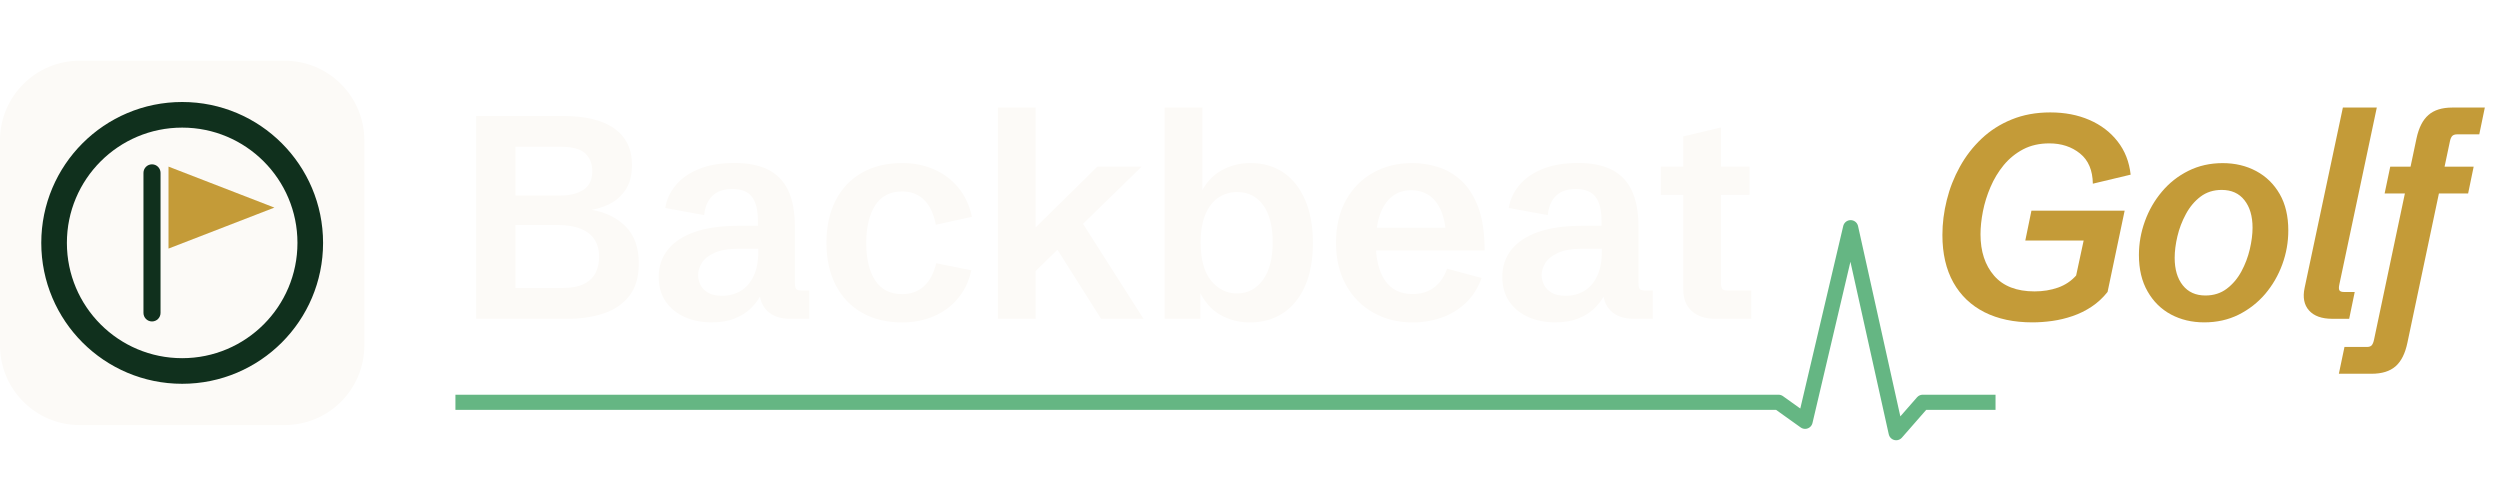
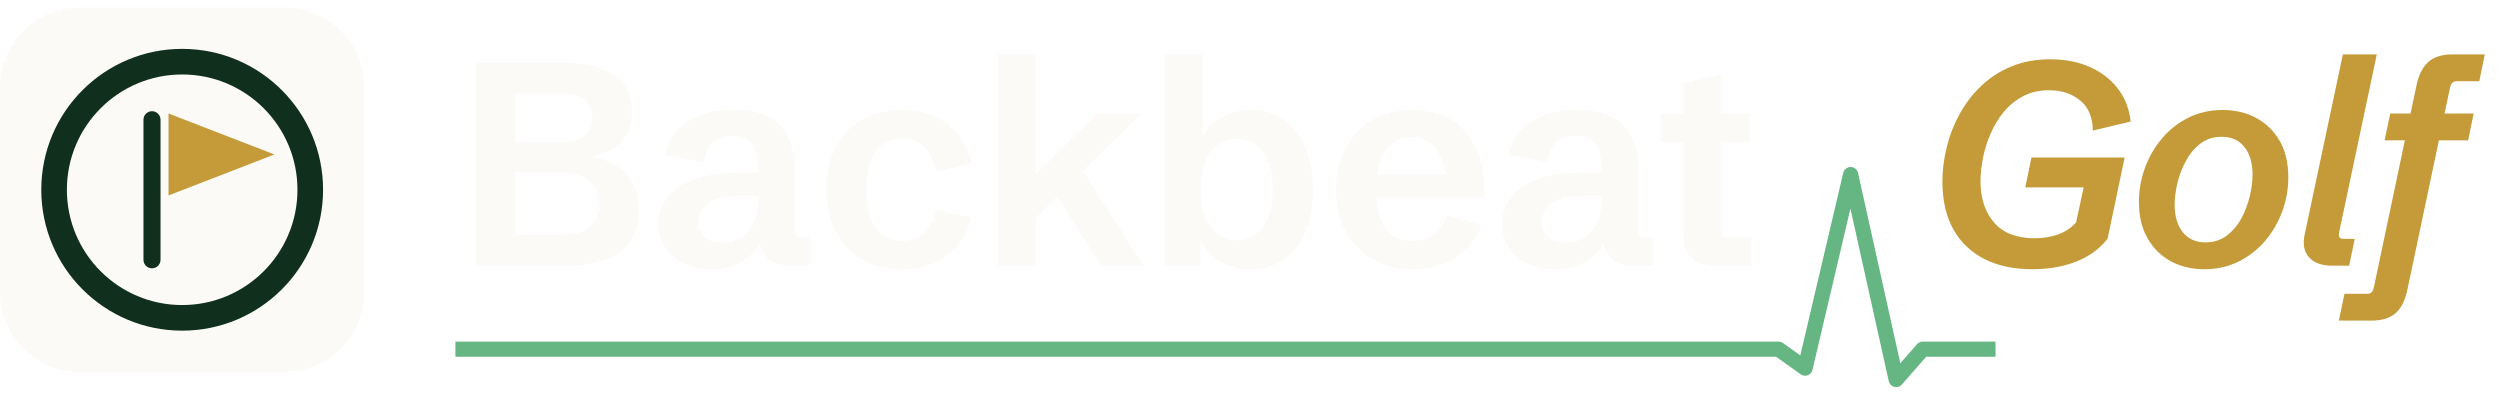
- <svg xmlns="http://www.w3.org/2000/svg" viewBox="0 0 329.36 64" width="329.36" height="64" role="img" aria-label="Backbeat Golf">
-   <g transform="translate(0 8) scale(0.75)">
-     <rect width="64" height="64" rx="14" fill="#FCFAF7" />
-     <circle cx="32" cy="32" r="22.5" fill="none" stroke="#10301D" stroke-width="4.5" />
-     <rect x="25.2" y="18.2" width="3" height="27.6" rx="1.5" fill="#10301D" />
+ <svg xmlns="http://www.w3.org/2000/svg" viewBox="0 0 329.36 52" width="329.36" height="52" role="img" aria-label="Backbeat Golf">
+   <g transform="translate(0 -7)">
+     <g transform="translate(0 8) scale(0.75)">
+       <rect width="64" height="64" rx="14" fill="#FCFAF7" />
+       <circle cx="32" cy="32" r="22.5" fill="none" stroke="#10301D" stroke-width="4.5" />
+       <rect x="25.2" y="18.2" width="3" height="27.6" rx="1.5" fill="#10301D" />
+     </g>
+     <g transform="translate(0 8) scale(0.75)">
+       <path class="c3d-flag" fill="#C49B38" d="M29.6 18.6 L48.2 25.8 L29.6 33 Z" />
+     </g>
+     <path fill="#FCFAF7" d="M62.73 42V15.28H74.18Q78.61 15.28 80.93 16.93Q83.26 18.58 83.26 21.73Q83.26 23.75 82.42 24.99Q81.59 26.23 80.31 26.87Q79.04 27.5 77.72 27.68L77.78 27.61Q80.68 28.08 82.42 29.83Q84.16 31.58 84.16 34.69Q84.16 37.43 82.87 39.03Q81.58 40.63 79.45 41.32Q77.33 42 74.82 42ZM67.91 37.94H74.03Q75.96 37.94 77.03 37.36Q78.09 36.78 78.51 35.85Q78.93 34.91 78.93 33.84Q78.93 32.51 78.33 31.57Q77.74 30.64 76.51 30.14Q75.28 29.64 73.35 29.64H67.91ZM67.91 25.76H73.82Q75.71 25.76 76.87 25Q78.03 24.25 78.03 22.53Q78.03 21.11 77.11 20.22Q76.18 19.34 73.93 19.34H67.91Z" />
+     <path fill="#FCFAF7" d="M93.75 42.47Q91.81 42.47 90.23 41.78Q88.65 41.08 87.71 39.74Q86.78 38.4 86.78 36.47Q86.78 34.4 87.99 32.89Q89.19 31.38 91.52 30.56Q93.86 29.75 97.25 29.75H100.19L99.85 30.22V29.07Q99.85 26.99 99.08 25.95Q98.3 24.9 96.49 24.9Q94.76 24.9 93.85 25.81Q92.93 26.71 92.77 28.34L87.64 27.4Q87.91 25.75 89.02 24.41Q90.13 23.06 92.07 22.27Q94.01 21.47 96.79 21.47Q99.38 21.47 101.15 22.33Q102.92 23.19 103.82 25.05Q104.72 26.91 104.72 29.91V37.26Q104.72 37.88 104.9 38.08Q105.08 38.28 105.65 38.28H106.61V42H104.12Q102.17 42 101.1 40.98Q100.04 39.96 100.04 38.12V37.07L100.89 37.35Q100.64 38.15 100.15 39.03Q99.66 39.91 98.83 40.7Q98.01 41.48 96.76 41.97Q95.52 42.47 93.75 42.47ZM95.14 38.97Q96.49 38.97 97.57 38.33Q98.64 37.7 99.27 36.4Q99.9 35.11 99.9 33.14V32.77H97.38Q95.28 32.77 94.1 33.32Q92.92 33.87 92.45 34.66Q91.97 35.46 91.97 36.23Q91.97 36.88 92.27 37.51Q92.57 38.14 93.27 38.55Q93.96 38.97 95.14 38.97Z" />
+     <path fill="#FCFAF7" d="M118.9 42.48Q115.81 42.48 113.56 41.2Q111.32 39.92 110.1 37.56Q108.88 35.2 108.88 31.97Q108.88 28.74 110.1 26.39Q111.31 24.04 113.55 22.76Q115.8 21.48 118.87 21.48Q121.11 21.48 123 22.29Q124.89 23.1 126.22 24.68Q127.54 26.25 128.05 28.56L123.29 29.61Q122.87 27.42 121.73 26.32Q120.59 25.22 118.86 25.22Q116.48 25.22 115.3 27.06Q114.12 28.9 114.12 32.02Q114.12 35.14 115.3 36.94Q116.47 38.75 118.86 38.75Q120.56 38.75 121.7 37.73Q122.84 36.72 123.34 34.68L127.97 35.61Q127.58 37.36 126.7 38.65Q125.83 39.94 124.6 40.79Q123.38 41.64 121.92 42.06Q120.47 42.48 118.9 42.48Z" />
+     <path fill="#FCFAF7" d="M131.47 42V14.17H136.44V29.96L144.56 21.96H150.4L142.68 29.49L150.65 42H145.06L139.31 32.9L136.44 35.7V42Z" />
+     <path fill="#FCFAF7" d="M164.66 42.48Q162.51 42.48 160.73 41.46Q158.95 40.44 157.89 38.12L158.14 38.05V42H153.44V14.17H158.41V26.02L158.06 25.73Q159.05 23.53 160.82 22.51Q162.59 21.48 164.74 21.48Q167.25 21.48 169.1 22.74Q170.94 24 171.95 26.36Q172.97 28.73 172.97 32.01Q172.97 35.29 171.95 37.64Q170.93 39.98 169.06 41.23Q167.2 42.48 164.66 42.48ZM162.96 38.66Q165.08 38.66 166.38 36.88Q167.67 35.11 167.67 31.91Q167.67 28.77 166.42 27.03Q165.16 25.3 162.99 25.3Q161.65 25.3 160.55 26.01Q159.46 26.73 158.82 28.2Q158.18 29.68 158.18 31.94Q158.18 35.3 159.56 36.98Q160.95 38.66 162.96 38.66Z" />
+     <path fill="#FCFAF7" d="M186.14 42.48Q183.22 42.48 180.93 41.19Q178.64 39.91 177.33 37.55Q176.01 35.19 176.01 31.97Q176.01 28.76 177.31 26.4Q178.6 24.05 180.87 22.77Q183.14 21.48 186.08 21.48Q187.72 21.48 189.4 21.99Q191.08 22.5 192.48 23.76Q193.88 25.03 194.74 27.28Q195.59 29.53 195.59 33H179.2V30H191.18L190.52 31.02Q190.39 28.88 189.76 27.56Q189.13 26.25 188.15 25.66Q187.16 25.06 185.95 25.06Q184.41 25.06 183.36 25.92Q182.32 26.77 181.78 28.33Q181.25 29.88 181.25 31.99Q181.25 35.14 182.46 36.94Q183.68 38.74 186.11 38.74Q187.74 38.74 188.89 37.9Q190.05 37.07 190.64 35.4L195.19 36.62Q194.48 38.61 193.1 39.91Q191.73 41.21 189.93 41.84Q188.12 42.48 186.14 42.48Z" />
+     <path fill="#FCFAF7" d="M204.89 42.47Q202.95 42.47 201.37 41.78Q199.78 41.08 198.85 39.74Q197.92 38.4 197.92 36.47Q197.92 34.4 199.12 32.89Q200.33 31.38 202.66 30.56Q204.99 29.75 208.38 29.75H211.32L210.99 30.22V29.07Q210.99 26.99 210.21 25.95Q209.43 24.9 207.63 24.9Q205.9 24.9 204.98 25.81Q204.07 26.71 203.91 28.34L198.77 27.4Q199.04 25.75 200.15 24.41Q201.26 23.06 203.21 22.27Q205.15 21.47 207.92 21.47Q210.52 21.47 212.28 22.33Q214.05 23.19 214.95 25.05Q215.86 26.91 215.86 29.91V37.26Q215.86 37.88 216.03 38.08Q216.21 38.28 216.79 38.28H217.74V42H215.25Q213.3 42 212.24 40.98Q211.17 39.96 211.17 38.12V37.07L212.03 37.35Q211.77 38.15 211.28 39.03Q210.8 39.91 209.97 40.7Q209.14 41.48 207.9 41.97Q206.65 42.47 204.89 42.47ZM206.27 38.97Q207.63 38.97 208.7 38.33Q209.78 37.7 210.4 36.4Q211.03 35.11 211.03 33.14V32.77H208.51Q206.42 32.77 205.24 33.32Q204.06 33.87 203.58 34.66Q203.1 35.46 203.1 36.23Q203.1 36.88 203.41 37.51Q203.71 38.14 204.4 38.55Q205.1 38.97 206.27 38.97Z" />
+     <path fill="#FCFAF7" d="M226 42Q224 42 222.88 40.98Q221.76 39.97 221.76 38.12V25.68H218.81V21.96H221.76V17.97L226.73 16.79V21.96H230.49V25.68H226.73V37.26Q226.73 37.87 226.91 38.08Q227.08 38.28 227.66 38.28H230.72V42Z" />
+     <path fill="#C49B38" d="M267.75 42.47Q264.1 42.47 261.44 41.13Q258.78 39.78 257.34 37.21Q255.9 34.63 255.9 30.96Q255.9 28.66 256.48 26.35Q257.05 24.04 258.2 21.97Q259.34 19.9 261.05 18.28Q262.76 16.66 265.03 15.74Q267.3 14.81 270.12 14.81Q272.98 14.81 275.26 15.8Q277.55 16.79 278.98 18.63Q280.42 20.46 280.7 23.01L275.72 24.2Q275.68 21.55 274.03 20.22Q272.38 18.89 269.98 18.89Q268.03 18.89 266.54 19.67Q265.06 20.45 263.98 21.75Q262.91 23.06 262.24 24.63Q261.56 26.21 261.24 27.83Q260.92 29.46 260.92 30.88Q260.92 34.25 262.71 36.32Q264.5 38.39 268.04 38.39Q269.7 38.39 271.13 37.89Q272.56 37.38 273.52 36.29L274.77 30.47L276.24 31.69H266.82L267.63 27.75H279.91L277.66 38.46Q276.73 39.63 275.55 40.41Q274.37 41.19 273.05 41.64Q271.74 42.09 270.39 42.28Q269.03 42.47 267.75 42.47Z" />
+     <path fill="#C49B38" d="M290.39 42.47Q287.96 42.47 286.01 41.43Q284.06 40.38 282.93 38.39Q281.79 36.41 281.79 33.6Q281.79 31.31 282.58 29.14Q283.36 26.98 284.82 25.25Q286.27 23.52 288.3 22.51Q290.34 21.49 292.83 21.49Q295.28 21.49 297.24 22.54Q299.2 23.59 300.34 25.57Q301.47 27.54 301.47 30.36Q301.47 32.67 300.68 34.83Q299.89 36.99 298.43 38.72Q296.96 40.44 294.92 41.46Q292.88 42.47 290.39 42.47ZM290.55 38.93Q292.18 38.93 293.36 38.04Q294.54 37.15 295.29 35.76Q296.04 34.37 296.4 32.83Q296.76 31.29 296.76 30Q296.76 27.72 295.69 26.37Q294.63 25.02 292.69 25.02Q291.08 25.02 289.9 25.91Q288.73 26.8 287.98 28.2Q287.22 29.6 286.86 31.13Q286.5 32.66 286.5 33.97Q286.5 36.25 287.57 37.59Q288.64 38.93 290.55 38.93Z" />
+     <path fill="#C49B38" d="M307.27 42Q305.18 42 304.2 40.9Q303.22 39.8 303.62 37.92L308.66 14.17H313.13L308.2 37.45Q308.07 38.04 308.21 38.26Q308.34 38.47 308.86 38.47H310.22L309.49 42Z" />
+     <path fill="#C49B38" d="M308.13 49.24 308.87 45.71H311.82Q312.25 45.71 312.45 45.5Q312.65 45.28 312.76 44.77L318.36 18.24Q318.81 16.13 319.93 15.15Q321.05 14.17 323.07 14.17H327.36L326.63 17.7H323.7Q323.29 17.7 323.07 17.91Q322.86 18.13 322.76 18.63L317.16 45.16Q316.72 47.28 315.6 48.26Q314.48 49.24 312.44 49.24ZM314.16 25.49 314.9 21.96H325.89L325.16 25.49Z" />
+     <path d="M60 53H234.31L237.81 55.5L243.81 30L249.81 57L253.31 53H262.9" fill="none" stroke="#65B683" stroke-width="2" stroke-linejoin="round" />
  </g>
-   <g transform="translate(0 8) scale(0.75)">
-     <path class="c3d-flag" fill="#C49B38" d="M29.6 18.6 L48.2 25.8 L29.6 33 Z" />
-   </g>
-   <path fill="#FCFAF7" d="M62.73 42V15.28H74.18Q78.61 15.28 80.93 16.93Q83.26 18.58 83.26 21.73Q83.26 23.75 82.42 24.99Q81.59 26.23 80.31 26.87Q79.04 27.5 77.72 27.68L77.78 27.61Q80.68 28.08 82.42 29.83Q84.16 31.58 84.16 34.69Q84.16 37.43 82.87 39.03Q81.58 40.63 79.45 41.32Q77.33 42 74.82 42ZM67.91 37.94H74.03Q75.96 37.94 77.03 37.36Q78.09 36.78 78.51 35.85Q78.93 34.91 78.93 33.84Q78.93 32.51 78.33 31.57Q77.74 30.64 76.51 30.14Q75.28 29.64 73.35 29.64H67.91ZM67.91 25.76H73.82Q75.71 25.76 76.87 25Q78.03 24.25 78.03 22.53Q78.03 21.11 77.11 20.22Q76.18 19.34 73.93 19.34H67.91Z" />
-   <path fill="#FCFAF7" d="M93.75 42.47Q91.81 42.47 90.23 41.78Q88.65 41.08 87.71 39.74Q86.78 38.4 86.78 36.47Q86.78 34.4 87.99 32.89Q89.19 31.38 91.52 30.56Q93.86 29.75 97.25 29.75H100.19L99.85 30.22V29.07Q99.85 26.99 99.08 25.95Q98.3 24.9 96.49 24.9Q94.76 24.9 93.85 25.81Q92.93 26.71 92.77 28.34L87.64 27.4Q87.91 25.75 89.02 24.41Q90.13 23.06 92.07 22.27Q94.01 21.47 96.79 21.47Q99.38 21.47 101.15 22.33Q102.92 23.19 103.82 25.05Q104.72 26.91 104.72 29.91V37.26Q104.72 37.88 104.9 38.08Q105.08 38.28 105.65 38.28H106.61V42H104.12Q102.17 42 101.1 40.98Q100.04 39.96 100.04 38.12V37.07L100.89 37.35Q100.64 38.15 100.15 39.03Q99.66 39.91 98.83 40.7Q98.01 41.48 96.76 41.97Q95.52 42.47 93.75 42.47ZM95.14 38.97Q96.49 38.97 97.57 38.33Q98.64 37.7 99.27 36.4Q99.9 35.11 99.9 33.14V32.77H97.38Q95.28 32.77 94.1 33.32Q92.92 33.87 92.45 34.66Q91.97 35.46 91.97 36.23Q91.97 36.88 92.27 37.51Q92.57 38.14 93.27 38.55Q93.96 38.97 95.14 38.97Z" />
-   <path fill="#FCFAF7" d="M118.9 42.48Q115.81 42.48 113.56 41.2Q111.32 39.92 110.1 37.56Q108.88 35.2 108.88 31.97Q108.88 28.74 110.1 26.39Q111.31 24.04 113.55 22.76Q115.8 21.48 118.87 21.48Q121.11 21.48 123 22.29Q124.89 23.1 126.22 24.68Q127.54 26.25 128.05 28.56L123.29 29.61Q122.87 27.42 121.73 26.32Q120.59 25.22 118.86 25.22Q116.48 25.22 115.3 27.06Q114.12 28.9 114.12 32.02Q114.12 35.14 115.3 36.94Q116.47 38.75 118.86 38.75Q120.56 38.75 121.7 37.73Q122.84 36.72 123.34 34.68L127.97 35.61Q127.58 37.36 126.7 38.65Q125.83 39.94 124.6 40.79Q123.38 41.64 121.92 42.06Q120.47 42.48 118.9 42.48Z" />
-   <path fill="#FCFAF7" d="M131.47 42V14.17H136.44V29.96L144.56 21.96H150.4L142.68 29.49L150.65 42H145.06L139.31 32.9L136.44 35.7V42Z" />
-   <path fill="#FCFAF7" d="M164.66 42.48Q162.51 42.48 160.73 41.46Q158.95 40.44 157.89 38.12L158.14 38.05V42H153.44V14.17H158.41V26.02L158.06 25.73Q159.05 23.53 160.82 22.51Q162.59 21.48 164.74 21.48Q167.25 21.48 169.1 22.74Q170.94 24 171.95 26.36Q172.97 28.73 172.97 32.01Q172.97 35.29 171.95 37.64Q170.93 39.98 169.06 41.23Q167.2 42.48 164.66 42.48ZM162.96 38.66Q165.08 38.66 166.38 36.88Q167.67 35.11 167.67 31.91Q167.67 28.77 166.42 27.03Q165.16 25.3 162.99 25.3Q161.65 25.3 160.55 26.01Q159.46 26.73 158.82 28.2Q158.18 29.68 158.18 31.94Q158.18 35.3 159.56 36.98Q160.95 38.66 162.96 38.66Z" />
-   <path fill="#FCFAF7" d="M186.14 42.48Q183.22 42.48 180.93 41.19Q178.64 39.91 177.33 37.55Q176.01 35.19 176.01 31.97Q176.01 28.76 177.31 26.4Q178.6 24.05 180.87 22.77Q183.14 21.48 186.08 21.48Q187.72 21.48 189.4 21.99Q191.08 22.5 192.48 23.76Q193.88 25.03 194.74 27.28Q195.59 29.53 195.59 33H179.2V30H191.18L190.52 31.02Q190.39 28.88 189.76 27.56Q189.13 26.25 188.15 25.66Q187.16 25.06 185.95 25.06Q184.41 25.06 183.36 25.92Q182.32 26.77 181.78 28.33Q181.25 29.88 181.25 31.99Q181.25 35.14 182.46 36.94Q183.68 38.74 186.11 38.74Q187.74 38.74 188.89 37.9Q190.05 37.07 190.64 35.4L195.19 36.62Q194.48 38.61 193.1 39.91Q191.73 41.21 189.93 41.84Q188.12 42.48 186.14 42.48Z" />
-   <path fill="#FCFAF7" d="M204.89 42.47Q202.95 42.47 201.37 41.78Q199.78 41.08 198.85 39.74Q197.92 38.4 197.92 36.47Q197.92 34.4 199.12 32.89Q200.33 31.38 202.66 30.56Q204.99 29.75 208.38 29.75H211.32L210.99 30.22V29.07Q210.99 26.99 210.21 25.95Q209.43 24.9 207.63 24.9Q205.9 24.9 204.98 25.81Q204.07 26.71 203.91 28.34L198.77 27.4Q199.04 25.75 200.15 24.41Q201.26 23.06 203.21 22.27Q205.15 21.47 207.92 21.47Q210.52 21.47 212.28 22.33Q214.05 23.19 214.95 25.05Q215.86 26.91 215.86 29.91V37.26Q215.86 37.88 216.03 38.08Q216.21 38.28 216.79 38.28H217.74V42H215.25Q213.3 42 212.24 40.98Q211.17 39.96 211.17 38.12V37.07L212.03 37.35Q211.77 38.15 211.28 39.03Q210.8 39.91 209.97 40.7Q209.14 41.48 207.9 41.97Q206.65 42.47 204.89 42.47ZM206.27 38.97Q207.63 38.97 208.7 38.33Q209.78 37.7 210.4 36.4Q211.03 35.11 211.03 33.14V32.77H208.51Q206.42 32.77 205.24 33.32Q204.06 33.87 203.58 34.66Q203.1 35.46 203.1 36.23Q203.1 36.88 203.41 37.51Q203.71 38.14 204.4 38.55Q205.1 38.97 206.27 38.97Z" />
-   <path fill="#FCFAF7" d="M226 42Q224 42 222.88 40.98Q221.76 39.97 221.76 38.12V25.68H218.81V21.96H221.76V17.97L226.73 16.79V21.96H230.49V25.68H226.73V37.26Q226.73 37.87 226.91 38.08Q227.08 38.28 227.66 38.28H230.72V42Z" />
-   <path fill="#C49B38" d="M267.75 42.47Q264.1 42.47 261.44 41.13Q258.78 39.78 257.34 37.21Q255.9 34.63 255.9 30.96Q255.9 28.66 256.48 26.35Q257.05 24.04 258.2 21.97Q259.34 19.9 261.05 18.28Q262.76 16.66 265.03 15.74Q267.3 14.81 270.12 14.81Q272.98 14.81 275.26 15.8Q277.55 16.79 278.98 18.63Q280.42 20.46 280.7 23.01L275.72 24.2Q275.68 21.55 274.03 20.22Q272.38 18.89 269.98 18.89Q268.03 18.89 266.54 19.67Q265.06 20.45 263.98 21.75Q262.91 23.06 262.24 24.63Q261.56 26.21 261.24 27.83Q260.92 29.46 260.92 30.88Q260.92 34.25 262.71 36.32Q264.5 38.39 268.04 38.39Q269.7 38.39 271.13 37.89Q272.56 37.38 273.52 36.29L274.77 30.47L276.24 31.69H266.82L267.63 27.75H279.91L277.66 38.46Q276.73 39.63 275.55 40.41Q274.37 41.19 273.05 41.64Q271.74 42.09 270.39 42.28Q269.03 42.47 267.75 42.47Z" />
-   <path fill="#C49B38" d="M290.39 42.47Q287.96 42.47 286.01 41.43Q284.06 40.38 282.93 38.39Q281.79 36.41 281.79 33.6Q281.79 31.31 282.58 29.14Q283.36 26.98 284.82 25.25Q286.27 23.52 288.3 22.51Q290.34 21.49 292.83 21.49Q295.28 21.49 297.24 22.54Q299.2 23.59 300.34 25.57Q301.47 27.54 301.47 30.36Q301.47 32.67 300.68 34.83Q299.89 36.99 298.43 38.72Q296.96 40.44 294.92 41.46Q292.88 42.47 290.39 42.47ZM290.55 38.93Q292.18 38.93 293.36 38.04Q294.54 37.15 295.29 35.76Q296.04 34.37 296.4 32.83Q296.76 31.29 296.76 30Q296.76 27.72 295.69 26.37Q294.63 25.02 292.69 25.02Q291.08 25.02 289.9 25.91Q288.73 26.8 287.98 28.2Q287.22 29.6 286.86 31.13Q286.5 32.66 286.5 33.97Q286.5 36.25 287.57 37.59Q288.64 38.93 290.55 38.93Z" />
-   <path fill="#C49B38" d="M307.27 42Q305.18 42 304.2 40.9Q303.22 39.8 303.62 37.92L308.66 14.17H313.13L308.2 37.45Q308.07 38.04 308.21 38.26Q308.34 38.47 308.86 38.47H310.22L309.49 42Z" />
-   <path fill="#C49B38" d="M308.13 49.24 308.87 45.71H311.82Q312.25 45.71 312.45 45.5Q312.65 45.28 312.76 44.77L318.36 18.24Q318.81 16.13 319.93 15.15Q321.05 14.17 323.07 14.17H327.36L326.63 17.7H323.7Q323.29 17.7 323.07 17.91Q322.86 18.13 322.76 18.63L317.16 45.16Q316.72 47.28 315.6 48.26Q314.48 49.24 312.44 49.24ZM314.16 25.49 314.9 21.96H325.89L325.16 25.49Z" />
-   <path d="M60 53H234.31L237.81 55.5L243.81 30L249.81 57L253.31 53H262.9" fill="none" stroke="#65B683" stroke-width="2" stroke-linejoin="round" />
</svg>
